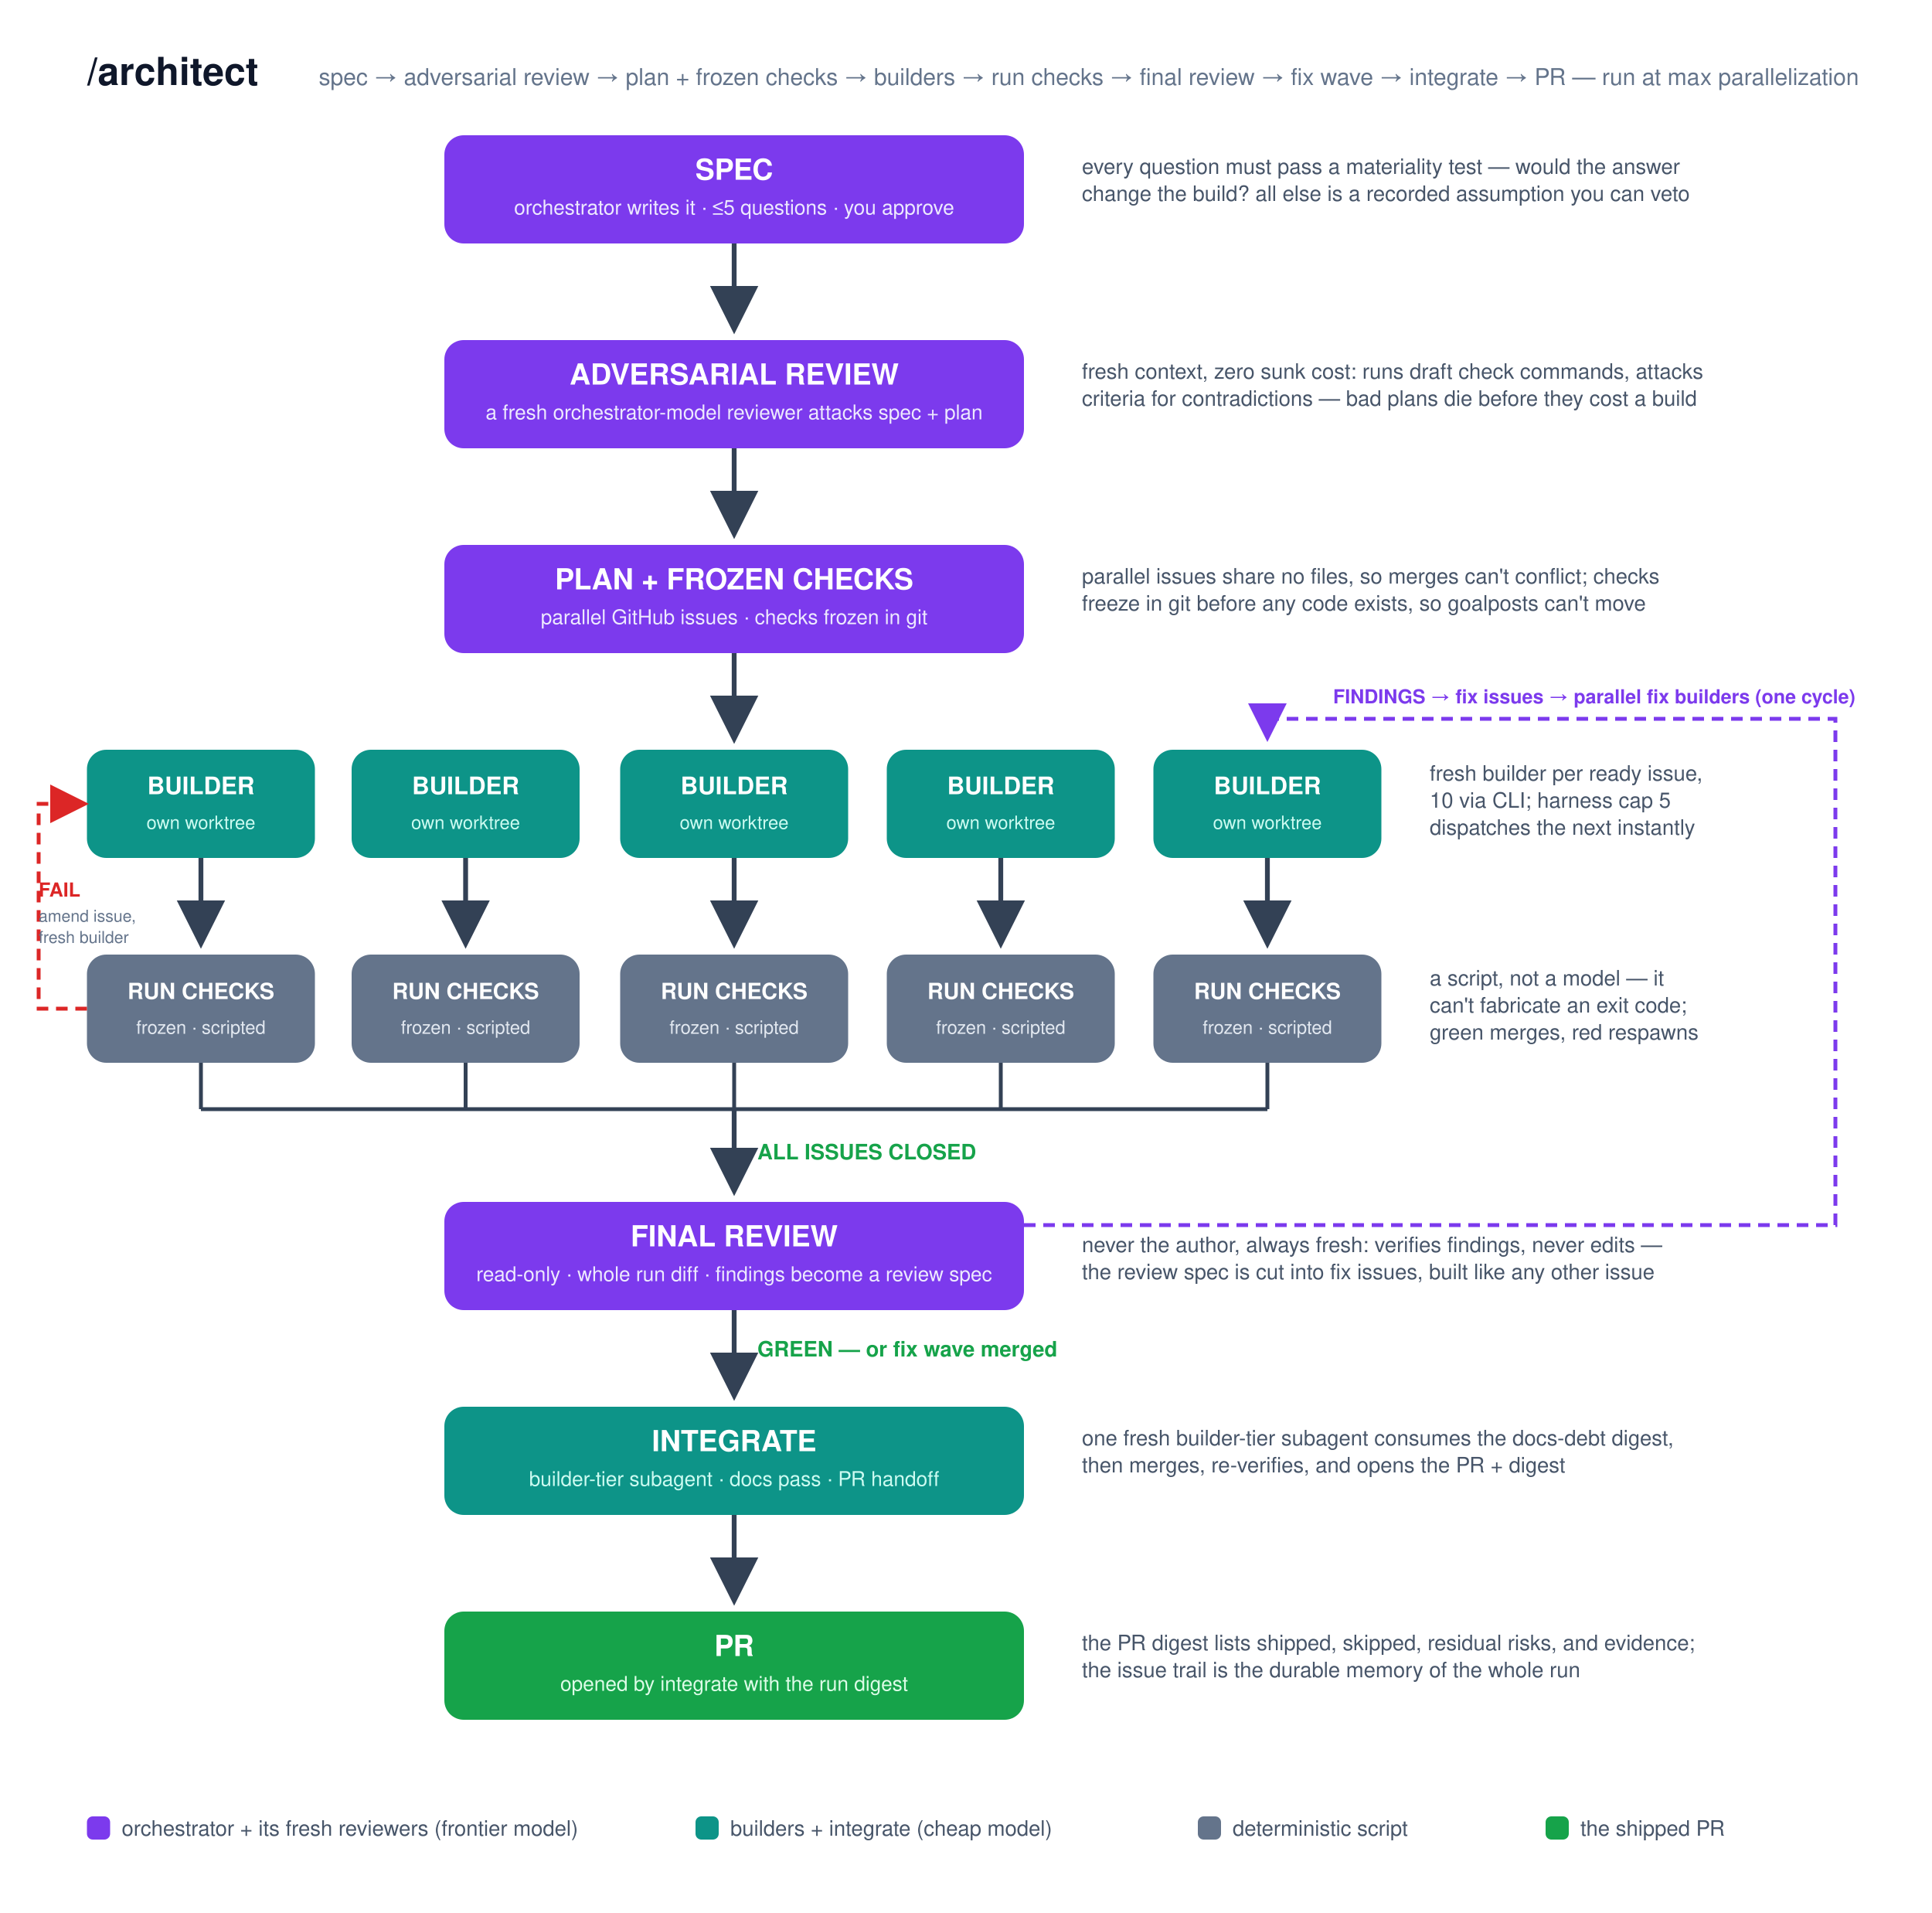
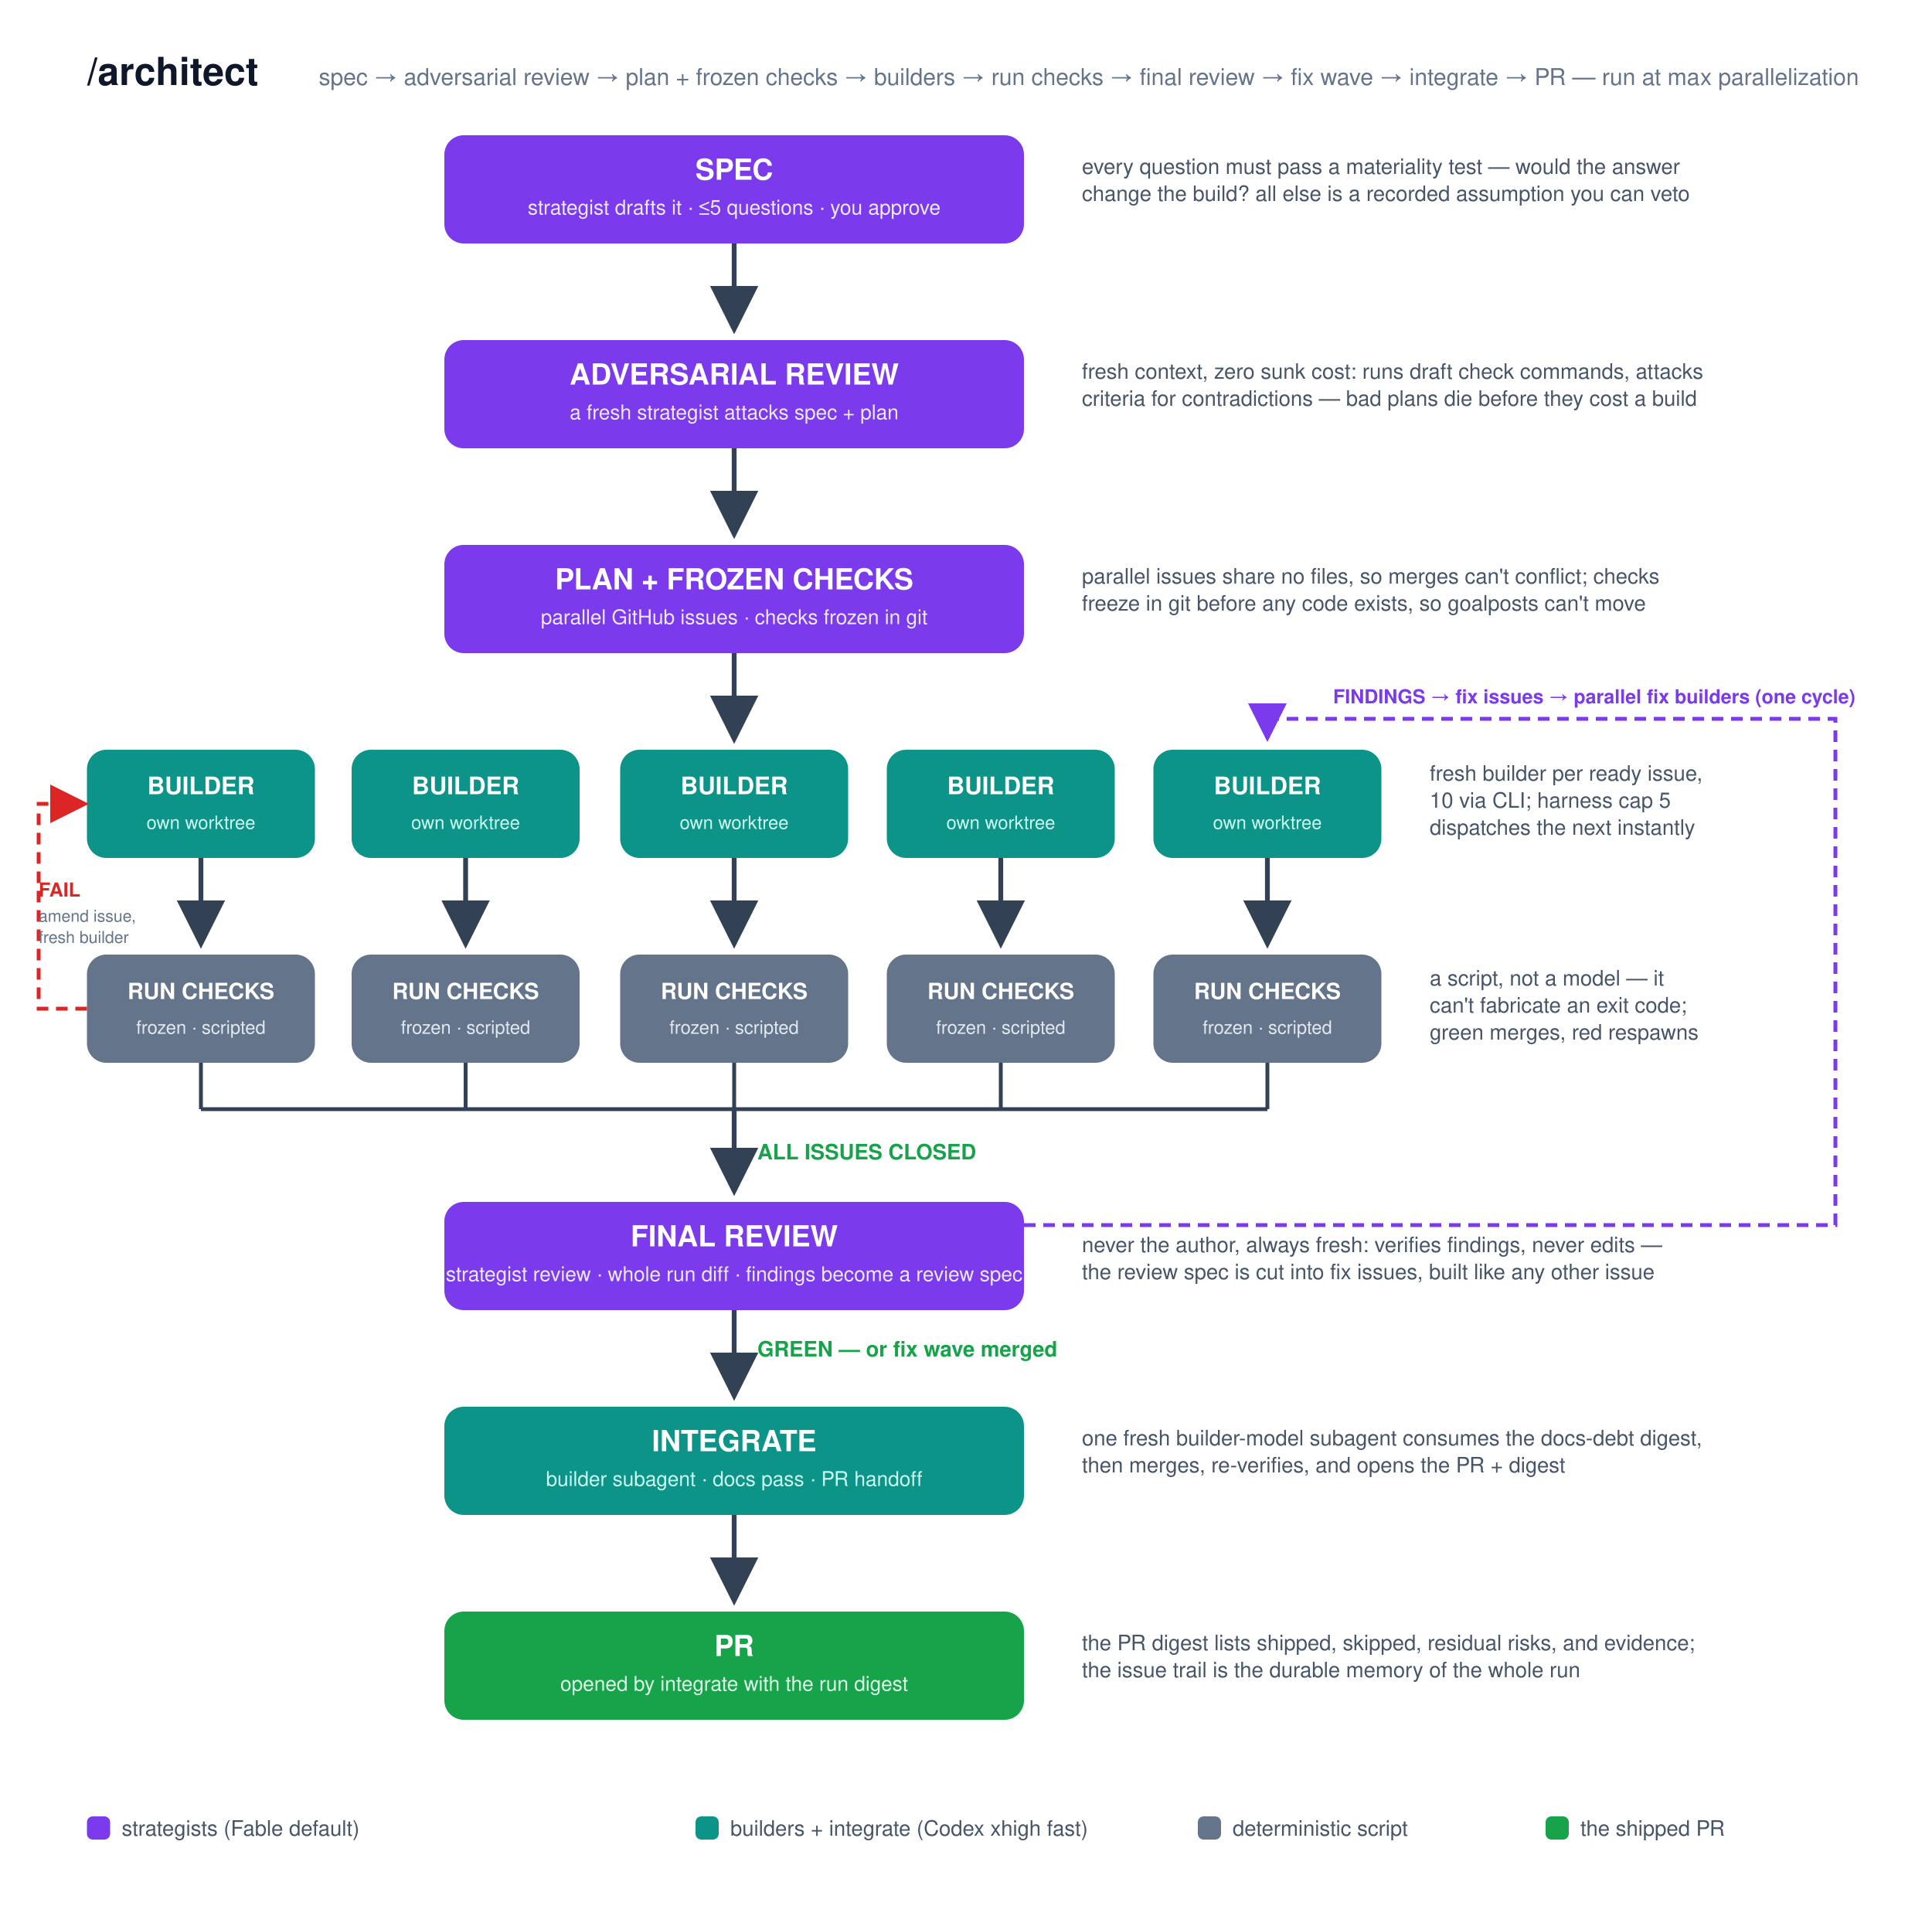
<svg xmlns="http://www.w3.org/2000/svg" viewBox="0 0 1000 990" font-family="-apple-system,'Segoe UI',Helvetica,Arial,sans-serif">
  <defs>
    <marker id="arr" markerWidth="10" markerHeight="10" refX="8" refY="5" orient="auto">
      <path d="M0,0 L10,5 L0,10 z" fill="#334155" />
    </marker>
    <marker id="arrRed" markerWidth="10" markerHeight="10" refX="8" refY="5" orient="auto">
      <path d="M0,0 L10,5 L0,10 z" fill="#dc2626" />
    </marker>
    <marker id="arrPurple" markerWidth="10" markerHeight="10" refX="8" refY="5" orient="auto">
      <path d="M0,0 L10,5 L0,10 z" fill="#7c3aed" />
    </marker>
  </defs>
  <rect width="1000" height="990" fill="#ffffff" />
  <text x="45" y="44" font-size="20" font-weight="700" fill="#0f172a">/architect</text>
  <text x="165" y="44" font-size="12" fill="#64748b">spec → adversarial review → plan + frozen checks → builders → run checks → final review → fix wave → integrate → PR — run at max parallelization</text>
  <line x1="380" y1="126" x2="380" y2="168" stroke="#334155" stroke-width="2.5" marker-end="url(#arr)" />
  <line x1="380" y1="232" x2="380" y2="274" stroke="#334155" stroke-width="2.5" marker-end="url(#arr)" />
  <line x1="380" y1="338" x2="380" y2="380" stroke="#334155" stroke-width="2.5" marker-end="url(#arr)" />
  <rect x="230" y="70" width="300" height="56" rx="10" fill="#7c3aed" />
  <text x="380" y="93" font-size="15" font-weight="700" fill="#ffffff" text-anchor="middle">SPEC</text>
-   <text x="380" y="111" font-size="10.5" fill="#ede9fe" text-anchor="middle">orchestrator writes it · ≤5 questions · you approve</text>
+   <text x="380" y="111" font-size="10.5" fill="#ede9fe" text-anchor="middle">strategist drafts it · ≤5 questions · you approve</text>
  <text x="560" y="90" font-size="11" fill="#475569">every question must pass a materiality test — would the answer</text>
  <text x="560" y="104" font-size="11" fill="#475569">change the build? all else is a recorded assumption you can veto</text>
  <rect x="230" y="176" width="300" height="56" rx="10" fill="#7c3aed" />
  <text x="380" y="199" font-size="15" font-weight="700" fill="#ffffff" text-anchor="middle">ADVERSARIAL REVIEW</text>
-   <text x="380" y="217" font-size="10.5" fill="#ede9fe" text-anchor="middle">a fresh orchestrator-model reviewer attacks spec + plan</text>
+   <text x="380" y="217" font-size="10.5" fill="#ede9fe" text-anchor="middle">a fresh strategist attacks spec + plan</text>
  <text x="560" y="196" font-size="11" fill="#475569">fresh context, zero sunk cost: runs draft check commands, attacks</text>
  <text x="560" y="210" font-size="11" fill="#475569">criteria for contradictions — bad plans die before they cost a build</text>
  <rect x="230" y="282" width="300" height="56" rx="10" fill="#7c3aed" />
  <text x="380" y="305" font-size="15" font-weight="700" fill="#ffffff" text-anchor="middle">PLAN + FROZEN CHECKS</text>
  <text x="380" y="323" font-size="10.5" fill="#ede9fe" text-anchor="middle">parallel GitHub issues · checks frozen in git</text>
  <text x="560" y="302" font-size="11" fill="#475569">parallel issues share no files, so merges can't conflict; checks</text>
  <text x="560" y="316" font-size="11" fill="#475569">freeze in git before any code exists, so goalposts can't move</text>
  <rect x="45" y="388" width="118" height="56" rx="10" fill="#0d9488" />
  <rect x="182" y="388" width="118" height="56" rx="10" fill="#0d9488" />
  <rect x="321" y="388" width="118" height="56" rx="10" fill="#0d9488" />
  <rect x="459" y="388" width="118" height="56" rx="10" fill="#0d9488" />
  <rect x="597" y="388" width="118" height="56" rx="10" fill="#0d9488" />
  <text x="104" y="411" font-size="12.5" font-weight="700" fill="#ffffff" text-anchor="middle">BUILDER</text>
  <text x="241" y="411" font-size="12.5" font-weight="700" fill="#ffffff" text-anchor="middle">BUILDER</text>
  <text x="380" y="411" font-size="12.5" font-weight="700" fill="#ffffff" text-anchor="middle">BUILDER</text>
  <text x="518" y="411" font-size="12.5" font-weight="700" fill="#ffffff" text-anchor="middle">BUILDER</text>
  <text x="656" y="411" font-size="12.5" font-weight="700" fill="#ffffff" text-anchor="middle">BUILDER</text>
  <text x="104" y="429" font-size="9.5" fill="#ccfbf1" text-anchor="middle">own worktree</text>
  <text x="241" y="429" font-size="9.5" fill="#ccfbf1" text-anchor="middle">own worktree</text>
  <text x="380" y="429" font-size="9.5" fill="#ccfbf1" text-anchor="middle">own worktree</text>
  <text x="518" y="429" font-size="9.5" fill="#ccfbf1" text-anchor="middle">own worktree</text>
  <text x="656" y="429" font-size="9.5" fill="#ccfbf1" text-anchor="middle">own worktree</text>
  <text x="740" y="404" font-size="11" fill="#475569">fresh builder per ready issue,</text>
  <text x="740" y="418" font-size="11" fill="#475569">10 via CLI; harness cap 5</text>
  <text x="740" y="432" font-size="11" fill="#475569">dispatches the next instantly</text>
  <line x1="104" y1="444" x2="104" y2="486" stroke="#334155" stroke-width="2.5" marker-end="url(#arr)" />
  <line x1="241" y1="444" x2="241" y2="486" stroke="#334155" stroke-width="2.5" marker-end="url(#arr)" />
  <line x1="380" y1="444" x2="380" y2="486" stroke="#334155" stroke-width="2.5" marker-end="url(#arr)" />
  <line x1="518" y1="444" x2="518" y2="486" stroke="#334155" stroke-width="2.5" marker-end="url(#arr)" />
  <line x1="656" y1="444" x2="656" y2="486" stroke="#334155" stroke-width="2.5" marker-end="url(#arr)" />
  <rect x="45" y="494" width="118" height="56" rx="10" fill="#64748b" />
  <rect x="182" y="494" width="118" height="56" rx="10" fill="#64748b" />
  <rect x="321" y="494" width="118" height="56" rx="10" fill="#64748b" />
  <rect x="459" y="494" width="118" height="56" rx="10" fill="#64748b" />
  <rect x="597" y="494" width="118" height="56" rx="10" fill="#64748b" />
  <text x="104" y="517" font-size="11.5" font-weight="700" fill="#ffffff" text-anchor="middle">RUN CHECKS</text>
  <text x="241" y="517" font-size="11.5" font-weight="700" fill="#ffffff" text-anchor="middle">RUN CHECKS</text>
  <text x="380" y="517" font-size="11.5" font-weight="700" fill="#ffffff" text-anchor="middle">RUN CHECKS</text>
  <text x="518" y="517" font-size="11.5" font-weight="700" fill="#ffffff" text-anchor="middle">RUN CHECKS</text>
  <text x="656" y="517" font-size="11.5" font-weight="700" fill="#ffffff" text-anchor="middle">RUN CHECKS</text>
  <text x="104" y="535" font-size="9.5" fill="#e2e8f0" text-anchor="middle">frozen · scripted</text>
  <text x="241" y="535" font-size="9.5" fill="#e2e8f0" text-anchor="middle">frozen · scripted</text>
  <text x="380" y="535" font-size="9.5" fill="#e2e8f0" text-anchor="middle">frozen · scripted</text>
  <text x="518" y="535" font-size="9.5" fill="#e2e8f0" text-anchor="middle">frozen · scripted</text>
  <text x="656" y="535" font-size="9.5" fill="#e2e8f0" text-anchor="middle">frozen · scripted</text>
  <text x="740" y="510" font-size="11" fill="#475569">a script, not a model — it</text>
  <text x="740" y="524" font-size="11" fill="#475569">can't fabricate an exit code;</text>
  <text x="740" y="538" font-size="11" fill="#475569">green merges, red respawns</text>
  <path d="M 45 522 H 20 V 416 H 42" fill="none" stroke="#dc2626" stroke-width="2" stroke-dasharray="6 4" marker-end="url(#arrRed)" />
  <text x="20" y="464" font-size="10" font-weight="700" fill="#dc2626">FAIL</text>
  <text x="20" y="477" font-size="8.5" fill="#64748b">amend issue,</text>
  <text x="20" y="488" font-size="8.5" fill="#64748b">fresh builder</text>
  <line x1="104" y1="550" x2="104" y2="574" stroke="#334155" stroke-width="2" />
  <line x1="241" y1="550" x2="241" y2="574" stroke="#334155" stroke-width="2" />
  <line x1="380" y1="550" x2="380" y2="574" stroke="#334155" stroke-width="2" />
  <line x1="518" y1="550" x2="518" y2="574" stroke="#334155" stroke-width="2" />
  <line x1="656" y1="550" x2="656" y2="574" stroke="#334155" stroke-width="2" />
  <line x1="104" y1="574" x2="656" y2="574" stroke="#334155" stroke-width="2" />
  <line x1="380" y1="574" x2="380" y2="614" stroke="#334155" stroke-width="2.5" marker-end="url(#arr)" />
  <text x="392" y="600" font-size="11" font-weight="700" fill="#16a34a">ALL ISSUES CLOSED</text>
  <rect x="230" y="622" width="300" height="56" rx="10" fill="#7c3aed" />
  <text x="380" y="645" font-size="15" font-weight="700" fill="#ffffff" text-anchor="middle">FINAL REVIEW</text>
-   <text x="380" y="663" font-size="10.5" fill="#ede9fe" text-anchor="middle">read-only · whole run diff · findings become a review spec</text>
+   <text x="380" y="663" font-size="10.5" fill="#ede9fe" text-anchor="middle">strategist review · whole run diff · findings become a review spec</text>
  <text x="560" y="648" font-size="11" fill="#475569">never the author, always fresh: verifies findings, never edits —</text>
  <text x="560" y="662" font-size="11" fill="#475569">the review spec is cut into fix issues, built like any other issue</text>
  <path d="M 530 634 H 950 V 372 H 656 V 380" fill="none" stroke="#7c3aed" stroke-width="2" stroke-dasharray="6 4" marker-end="url(#arrPurple)" />
  <text x="690" y="364" font-size="10" font-weight="700" fill="#7c3aed">FINDINGS → fix issues → parallel fix builders (one cycle)</text>
  <line x1="380" y1="678" x2="380" y2="720" stroke="#334155" stroke-width="2.5" marker-end="url(#arr)" />
  <text x="392" y="702" font-size="11" font-weight="700" fill="#16a34a">GREEN — or fix wave merged</text>
  <rect x="230" y="728" width="300" height="56" rx="10" fill="#0d9488" />
  <text x="380" y="751" font-size="15" font-weight="700" fill="#ffffff" text-anchor="middle">INTEGRATE</text>
-   <text x="380" y="769" font-size="10.5" fill="#ccfbf1" text-anchor="middle">builder-tier subagent · docs pass · PR handoff</text>
-   <text x="560" y="748" font-size="11" fill="#475569">one fresh builder-tier subagent consumes the docs-debt digest,</text>
+   <text x="380" y="769" font-size="10.5" fill="#ccfbf1" text-anchor="middle">builder subagent · docs pass · PR handoff</text>
+   <text x="560" y="748" font-size="11" fill="#475569">one fresh builder-model subagent consumes the docs-debt digest,</text>
  <text x="560" y="762" font-size="11" fill="#475569">then merges, re-verifies, and opens the PR + digest</text>
  <line x1="380" y1="784" x2="380" y2="826" stroke="#334155" stroke-width="2.5" marker-end="url(#arr)" />
  <rect x="230" y="834" width="300" height="56" rx="10" fill="#16a34a" />
  <text x="380" y="857" font-size="15" font-weight="700" fill="#ffffff" text-anchor="middle">PR</text>
  <text x="380" y="875" font-size="10.5" fill="#dcfce7" text-anchor="middle">opened by integrate with the run digest</text>
  <text x="560" y="854" font-size="11" fill="#475569">the PR digest lists shipped, skipped, residual risks, and evidence;</text>
  <text x="560" y="868" font-size="11" fill="#475569">the issue trail is the durable memory of the whole run</text>
  <rect x="45" y="940" width="12" height="12" rx="3" fill="#7c3aed" />
-   <text x="63" y="950" font-size="11" fill="#475569">orchestrator + its fresh reviewers (frontier model)</text>
+   <text x="63" y="950" font-size="11" fill="#475569">strategists (Fable default)</text>
  <rect x="360" y="940" width="12" height="12" rx="3" fill="#0d9488" />
-   <text x="378" y="950" font-size="11" fill="#475569">builders + integrate (cheap model)</text>
+   <text x="378" y="950" font-size="11" fill="#475569">builders + integrate (Codex xhigh fast)</text>
  <rect x="620" y="940" width="12" height="12" rx="3" fill="#64748b" />
  <text x="638" y="950" font-size="11" fill="#475569">deterministic script</text>
  <rect x="800" y="940" width="12" height="12" rx="3" fill="#16a34a" />
  <text x="818" y="950" font-size="11" fill="#475569">the shipped PR</text>
</svg>
